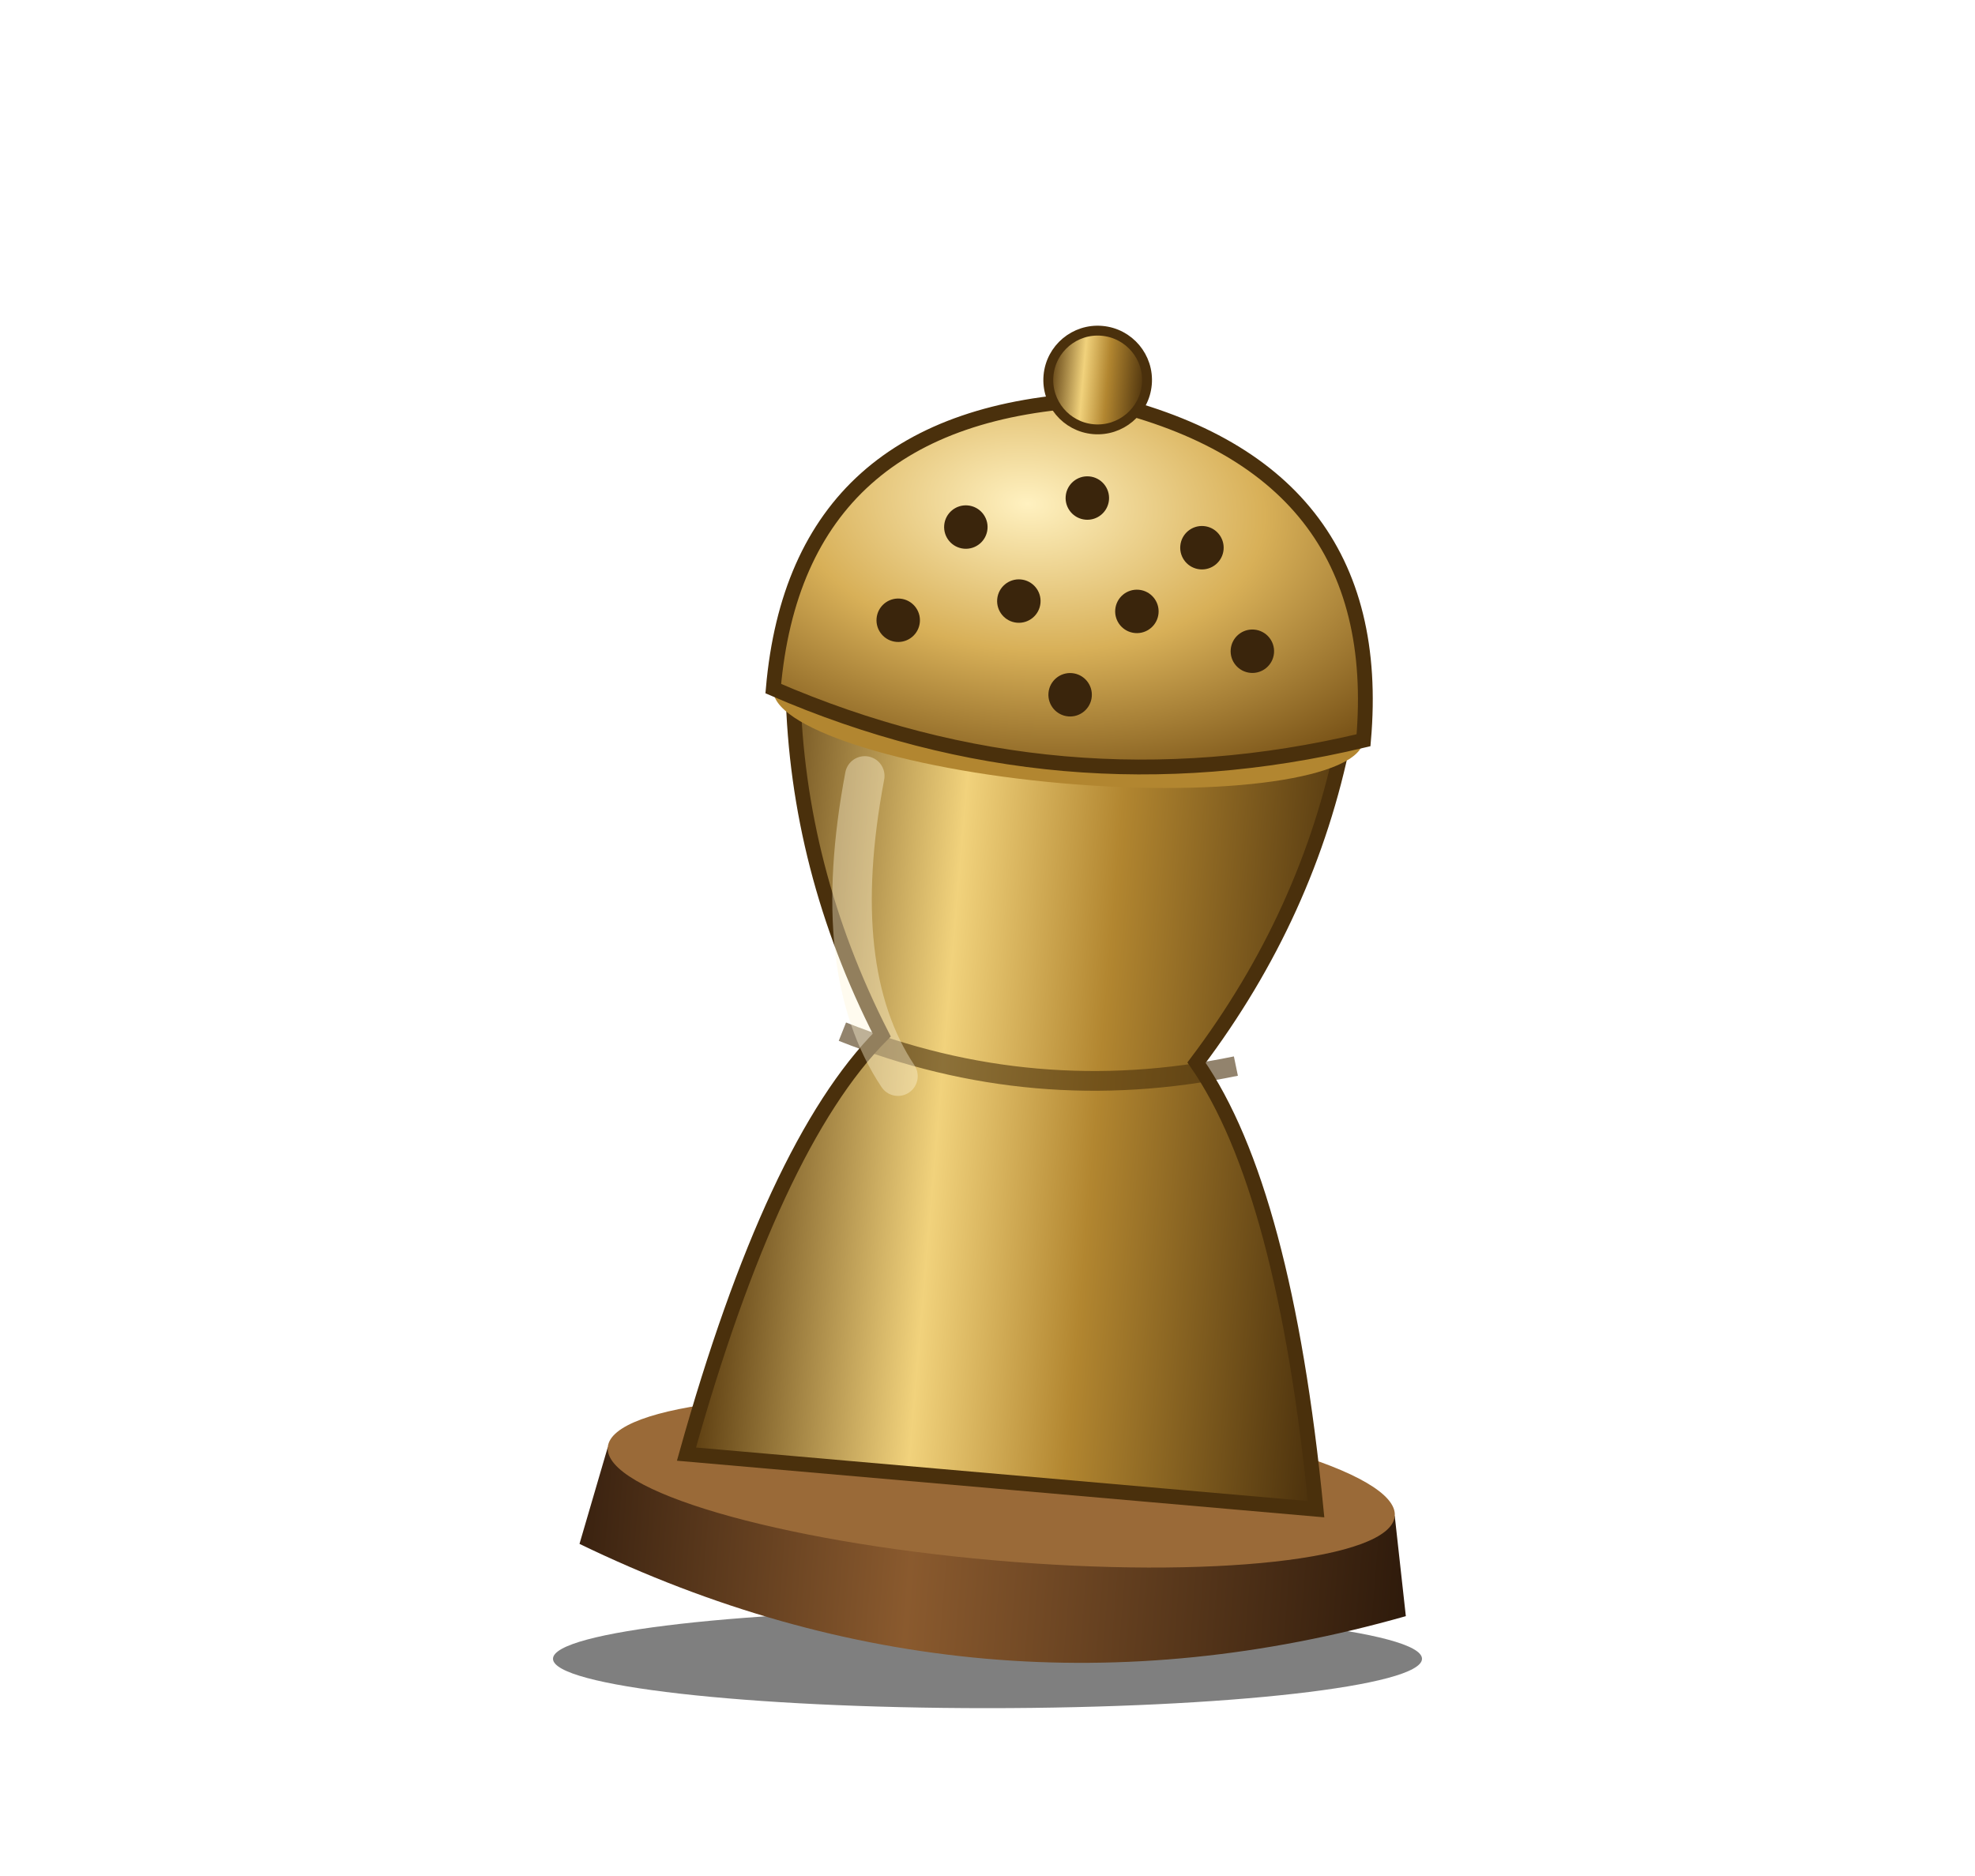
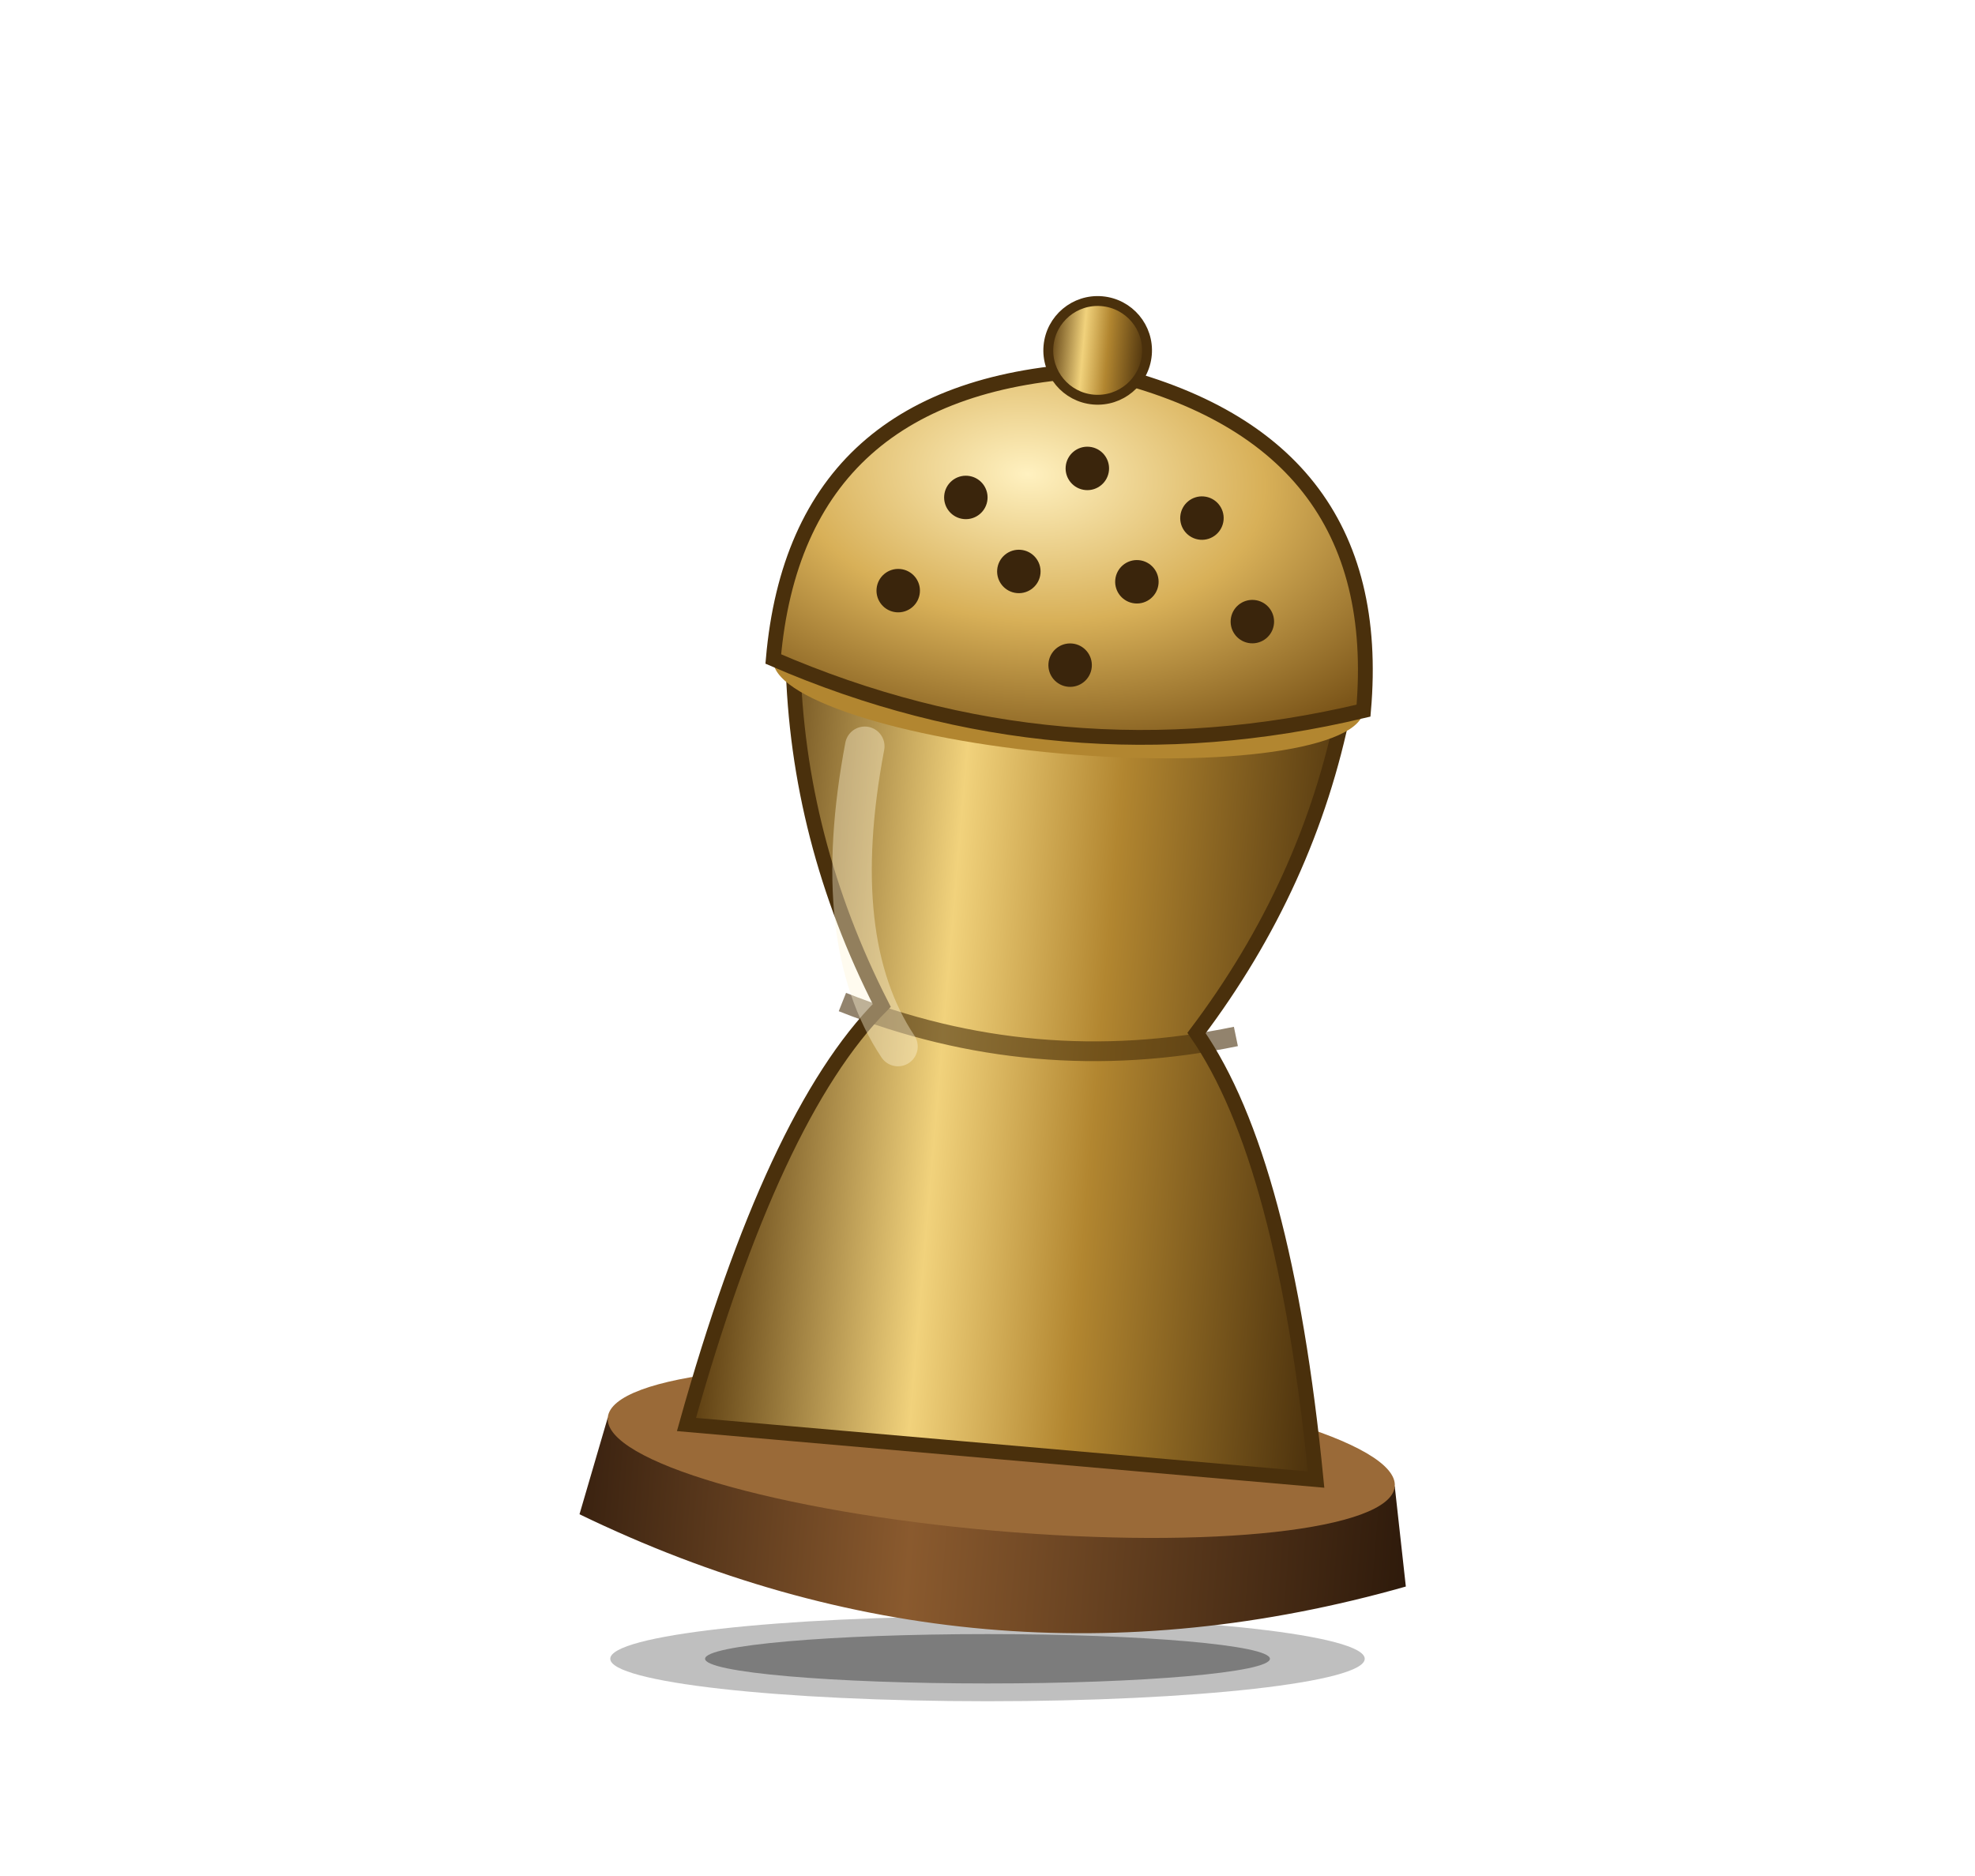
<svg xmlns="http://www.w3.org/2000/svg" width="200" height="190" viewBox="0 0 200 190">
  <defs>
    <linearGradient id="pb" x1="0" x2="1">
      <stop offset="0" stop-color="#5c3d10" />
      <stop offset=".35" stop-color="#f1d27c" />
      <stop offset=".6" stop-color="#b28630" />
      <stop offset="1" stop-color="#4a300c" />
    </linearGradient>
    <linearGradient id="pw" x1="0" x2="1">
      <stop offset="0" stop-color="#3a2210" />
      <stop offset=".4" stop-color="#8a5a2e" />
      <stop offset="1" stop-color="#2e1a0b" />
    </linearGradient>
    <radialGradient id="pd" cx=".4" cy=".3" r=".8">
      <stop offset="0" stop-color="#fff1c0" />
      <stop offset=".5" stop-color="#d8b058" />
      <stop offset="1" stop-color="#7a5418" />
    </radialGradient>
  </defs>
  <g transform="translate(40 10)">
-     <ellipse cx="60" cy="158" rx="44" ry="5" fill="#000" opacity=".5" />
-     <g transform="rotate(5 60 156)">
+     <ellipse cx="60" cy="158" rx="38.2" ry="4.3" fill="#000" opacity="0.25" />
+     <ellipse cx="60" cy="158" rx="28.6" ry="2.5" fill="#000" opacity="0.35" />
+     <g transform="translate(0 -3) rotate(5 60 156)">
      <path d="M18 150 Q60 166 102 150 L100 140 Q60 154 20 140Z" fill="url(#pw)" />
      <ellipse cx="60" cy="140" rx="40" ry="8" fill="#9a6a38" />
      <path d="M28 140 Q34 108 44 96 Q34 80 32 62 L88 62 Q86 80 76 96 Q86 108 92 140Z" fill="url(#pb)" stroke="#4a300c" stroke-width="1.5" />
      <path d="M40 96 Q60 102 80 96" stroke="#4a300c" stroke-width="2" fill="none" opacity=".6" />
      <path d="M40 70 Q38 90 46 100" stroke="#fff6d8" stroke-width="4" fill="none" opacity=".4" stroke-linecap="round" />
      <ellipse cx="60" cy="62" rx="30" ry="7" fill="#b28630" />
      <path d="M30 62 Q30 34 60 30 Q90 34 90 62 Q60 72 30 62Z" fill="url(#pd)" stroke="#4a300c" stroke-width="1.5" />
      <circle cx="48" cy="44" r="2.2" fill="#3a250c" />
      <circle cx="60" cy="40" r="2.2" fill="#3a250c" />
      <circle cx="72" cy="44" r="2.2" fill="#3a250c" />
      <circle cx="42" cy="54" r="2.2" fill="#3a250c" />
      <circle cx="54" cy="51" r="2.2" fill="#3a250c" />
      <circle cx="66" cy="51" r="2.2" fill="#3a250c" />
      <circle cx="78" cy="54" r="2.2" fill="#3a250c" />
      <circle cx="60" cy="60" r="2.2" fill="#3a250c" />
      <circle cx="60" cy="28" r="5" fill="url(#pb)" stroke="#4a300c" />
    </g>
  </g>
</svg>
